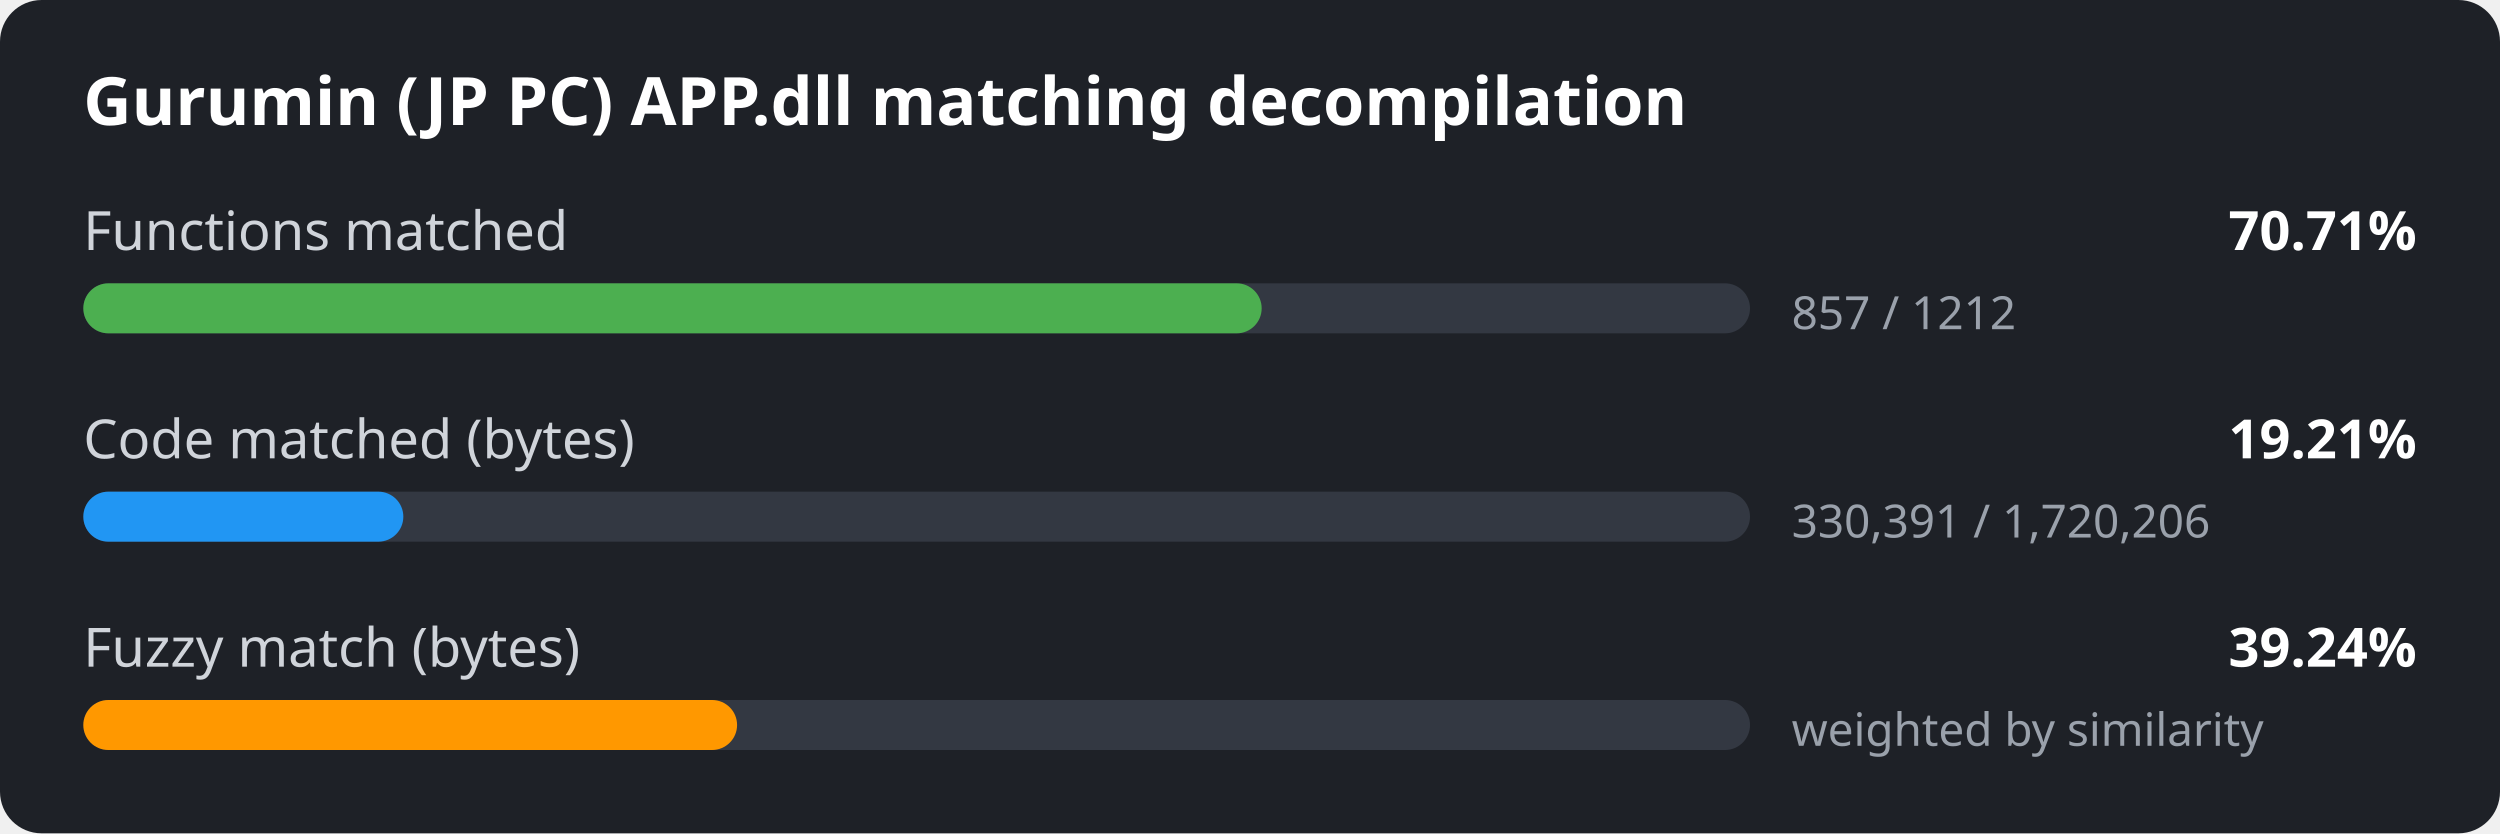
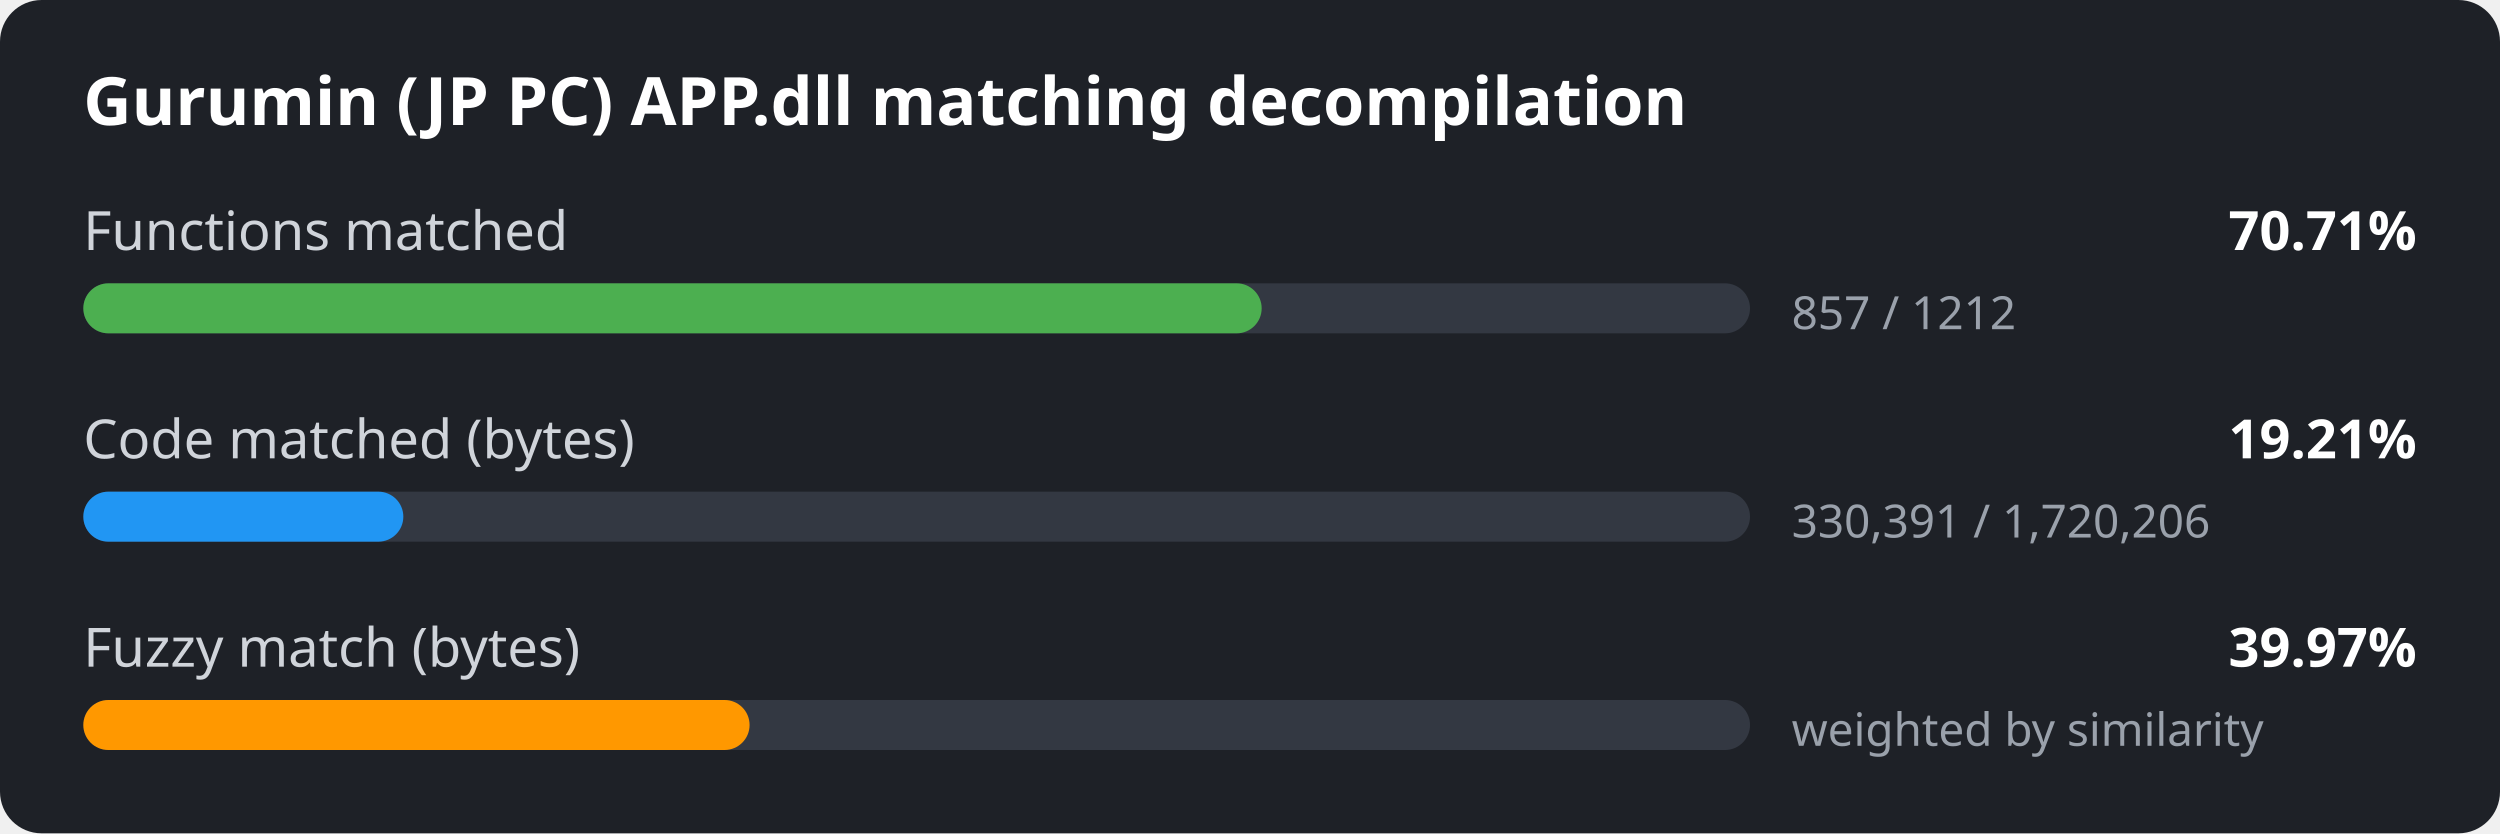
<svg xmlns="http://www.w3.org/2000/svg" width="600" height="200" viewBox="0 0 600 200">
  <style>
.bg { fill: #1e2127; }
.title { font: 600 16px sans-serif; fill: #ffffff; }
.label { font: 13px sans-serif; fill: #d0d4da; }
.value { font: 600 13px sans-serif; fill: #ffffff; }
.detail { font: 11px sans-serif; fill: #9aa1ab; }
.track { fill: #333842; }
</style>
  <rect width="600" height="200" rx="10" class="bg" />
  <text x="20" y="30" class="title">Gurumin (JP PC) APP.dll matching decompilation</text>
  <text x="20" y="60" class="label">Functions matched</text>
  <text x="580" y="60" class="value" text-anchor="end">70.71%</text>
  <rect x="20" y="68" width="400" height="12" rx="6" class="track" />
  <rect x="20" y="68" width="282.8" height="12" rx="6" fill="#4caf50" />
  <text x="430" y="79" class="detail">857 / 1212</text>
  <text x="20" y="110" class="label">Code matched (bytes)</text>
  <text x="580" y="110" class="value" text-anchor="end">19.21%</text>
  <rect x="20" y="118" width="400" height="12" rx="6" class="track" />
  <rect x="20" y="118" width="76.8" height="12" rx="6" fill="#2196f3" />
  <text x="430" y="129" class="detail">330,391 / 1,720,206</text>
  <text x="20" y="160" class="label">Fuzzy match (bytes)</text>
-   <text x="580" y="160" class="value" text-anchor="end">39.24%</text>
+   <text x="580" y="160" class="value" text-anchor="end">39.97%</text>
  <rect x="20" y="168" width="400" height="12" rx="6" class="track" />
-   <rect x="20" y="168" width="156.9" height="12" rx="6" fill="#ff9800" />
+   <rect x="20" y="168" width="159.9" height="12" rx="6" fill="#ff9800" />
  <text x="430" y="179" class="detail">weighted by similarity</text>
</svg>
